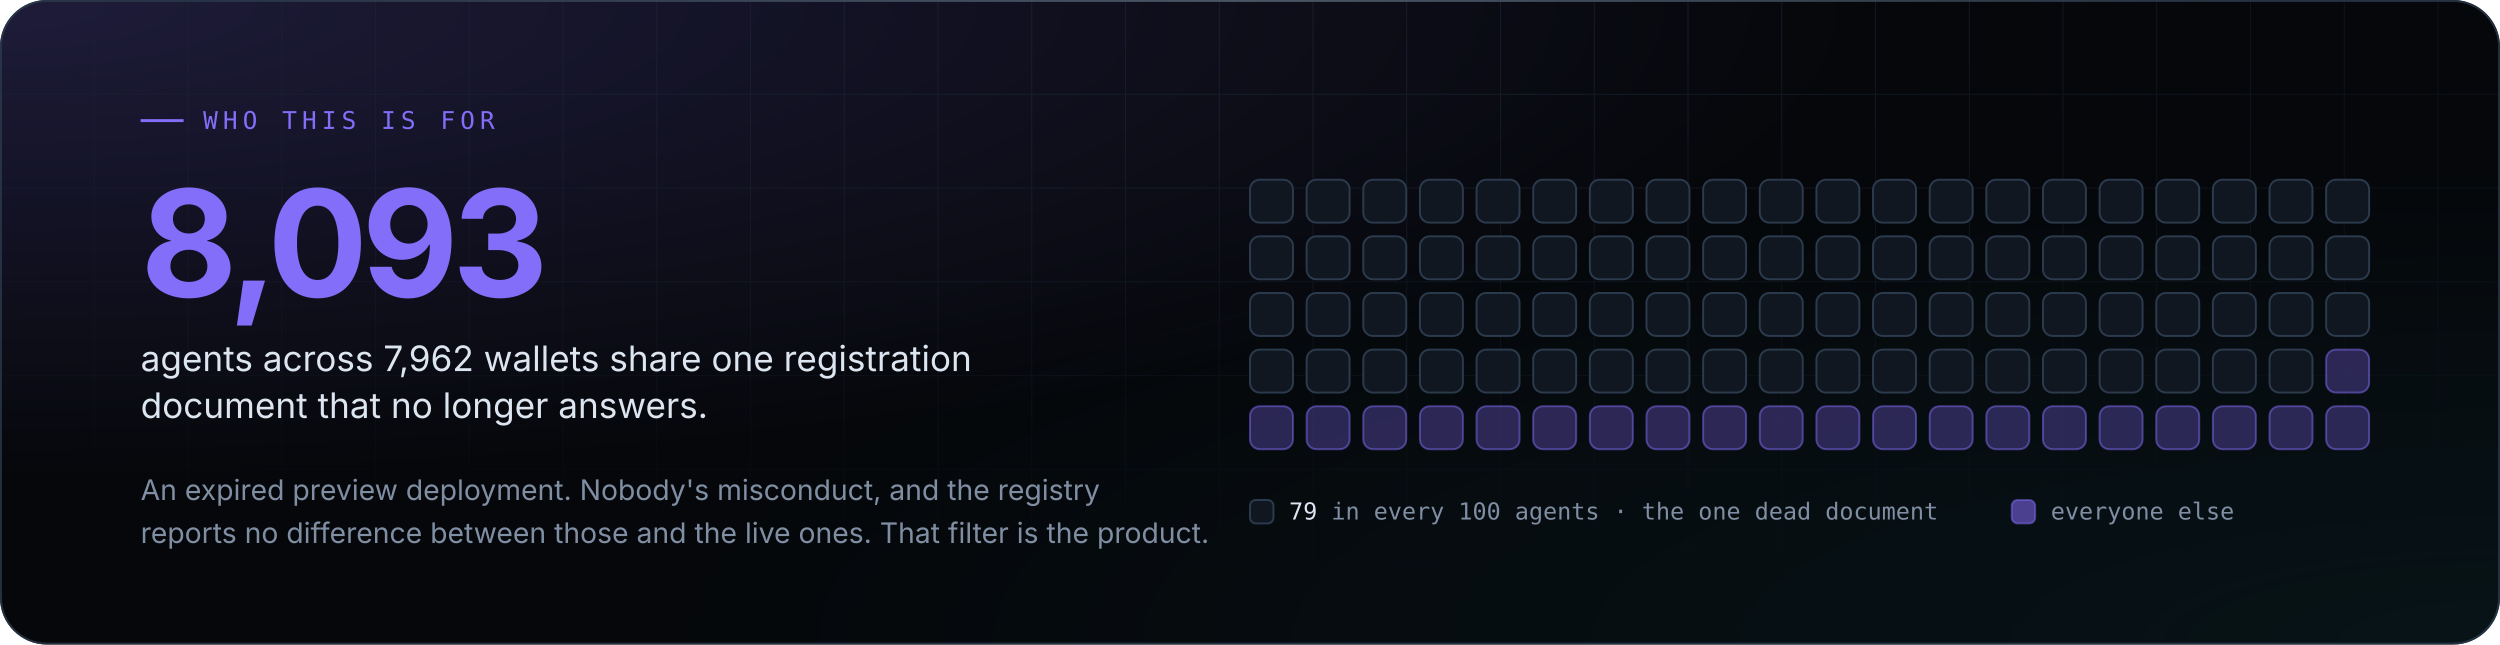
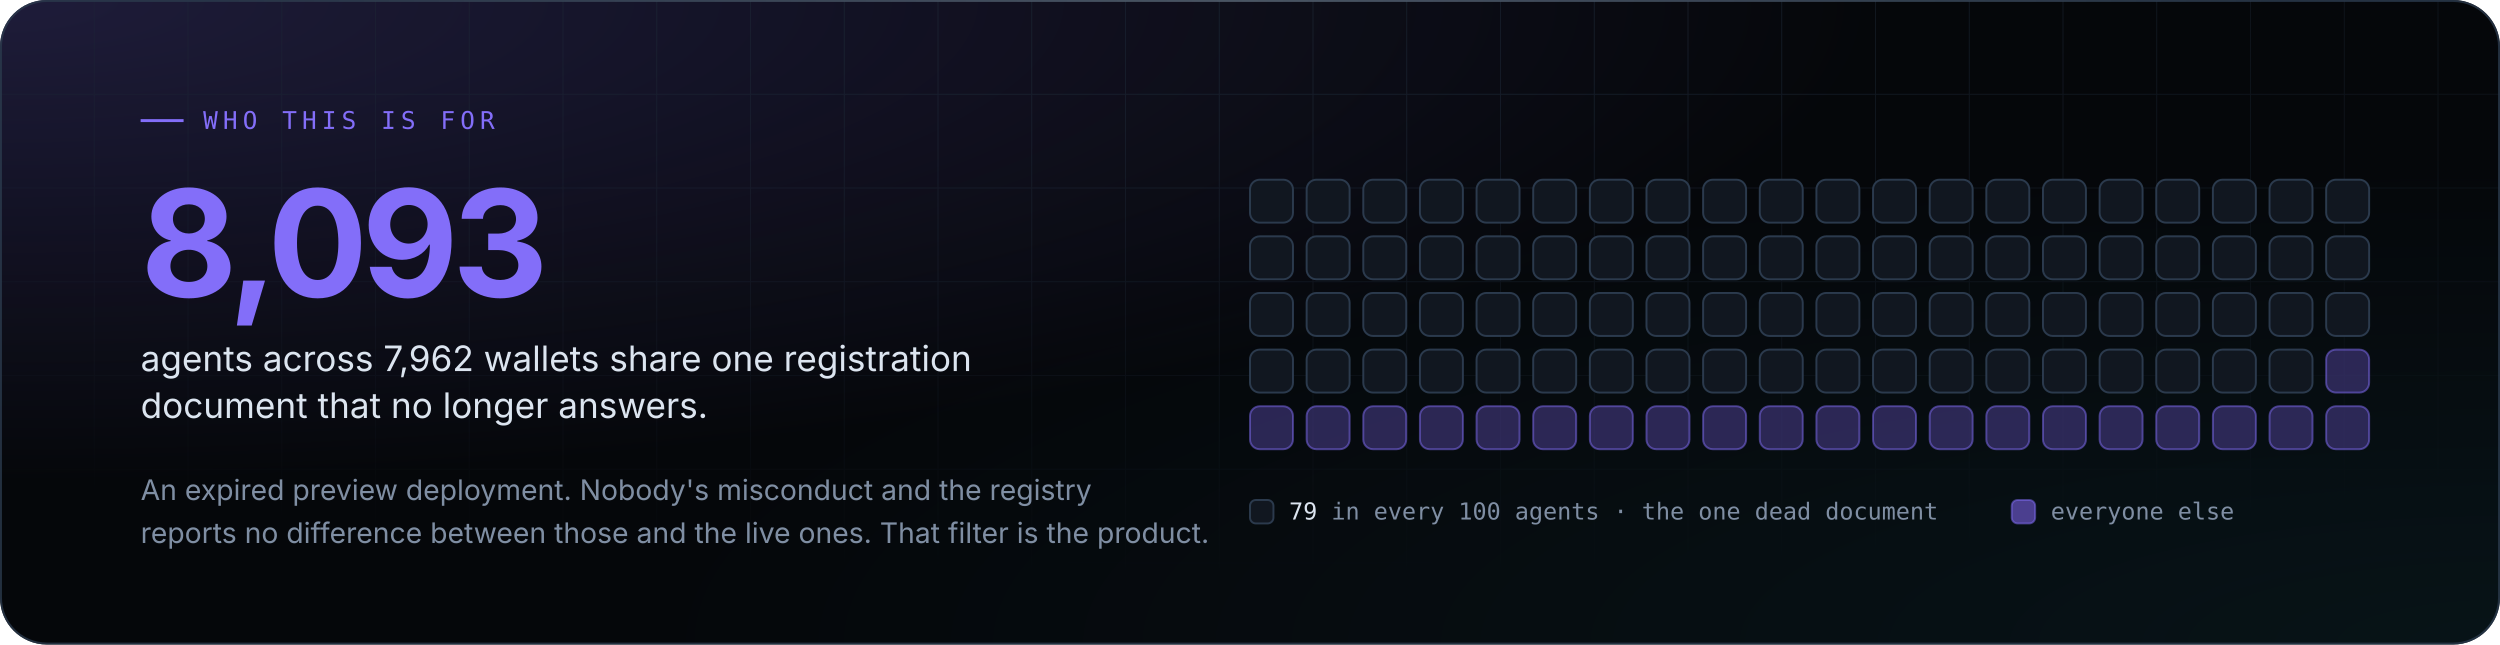
<svg xmlns="http://www.w3.org/2000/svg" width="1280" height="330" viewBox="0 0 1280 330" role="img" aria-label="8,093 of 10,258 agents, across 7,962 wallets, share one registration document that no longer answers.">
  <style>
.sans{font-family:'Space Grotesk','Inter',-apple-system,BlinkMacSystemFont,'Segoe UI',Helvetica,Arial,sans-serif}
.body{font-family:'Inter',-apple-system,BlinkMacSystemFont,'Segoe UI',Helvetica,Arial,sans-serif}
.mono{font-family:'JetBrains Mono',ui-monospace,SFMono-Regular,Menlo,Consolas,monospace}
.in{animation:in .9s cubic-bezier(.16,1,.3,1) backwards;animation-delay:var(--d,0s)}
@keyframes in{from{opacity:0;transform:translateY(10px)}}
@keyframes spin{to{transform:rotate(360deg)}}

.c{fill:#4b3f8f;fill-opacity:.55;stroke:#836ef9;stroke-opacity:.5;transform-box:fill-box;transform-origin:center;animation:ci .6s cubic-bezier(.16,1,.3,1) backwards}
.c.on{fill:#111720;fill-opacity:1;stroke:#2b3a4d;stroke-opacity:1;animation:ci .6s cubic-bezier(.16,1,.3,1) backwards,dim 5s cubic-bezier(.65,0,.35,1) infinite}
@keyframes ci{from{opacity:0;transform:scale(.4)}}
@keyframes dim{0%,100%{opacity:1}50%{opacity:.55}}

@media (prefers-reduced-motion:reduce){
  *{animation:none!important}
  .rm-hide{opacity:0!important}
}
</style>
  <defs>
    <radialGradient id="g0" cx="0.0" cy="0.0" r=".75">
      <stop offset="0" stop-color="#836ef9" stop-opacity="0.2" />
      <stop offset="1" stop-color="#836ef9" stop-opacity="0" />
    </radialGradient>
    <radialGradient id="g1" cx="1.0" cy="1.0" r=".75">
      <stop offset="0" stop-color="#22d3ee" stop-opacity="0.06" />
      <stop offset="1" stop-color="#22d3ee" stop-opacity="0" />
    </radialGradient>
    <pattern id="grid" width="48" height="48" patternUnits="userSpaceOnUse">
      <path d="M48 0H0V48" fill="none" stroke="#1d2836" stroke-width="1" />
    </pattern>
    <radialGradient id="gridmask-g" cx=".5" cy="0" r=".9">
      <stop offset=".2" stop-color="#fff" stop-opacity=".55" />
      <stop offset="1" stop-color="#fff" stop-opacity="0" />
    </radialGradient>
    <mask id="gridmask">
      <rect width="1280" height="330" fill="url(#gridmask-g)" />
    </mask>
    <linearGradient id="edge" x1="0" x2="1">
      <stop offset="0" stop-color="#fff" stop-opacity="0" />
      <stop offset=".5" stop-color="#fff" stop-opacity=".16" />
      <stop offset="1" stop-color="#fff" stop-opacity="0" />
    </linearGradient>
    <clipPath id="frame">
      <rect width="1280" height="330" rx="24" />
    </clipPath>
  </defs>
  <rect width="1280" height="330" rx="24" fill="#05070a" />
  <g clip-path="url(#frame)">
    <rect width="1280" height="330" rx="24" fill="url(#g0)" />
    <rect width="1280" height="330" rx="24" fill="url(#g1)" />
    <rect width="1280" height="330" fill="url(#grid)" mask="url(#gridmask)" />
  </g>
  <rect x=".5" y=".5" width="1279" height="329" rx="23.5" fill="none" stroke="#2b3a4d" stroke-opacity=".8" />
  <rect x="120" y="0" width="1040" height="1" fill="url(#edge)" />
  <g class="in" style="--d:0s">
    <rect x="72" y="61" width="22" height="1.5" fill="#836ef9" />
    <text x="104" y="66" class="mono" font-size="12.5" letter-spacing="2.6" fill="#836ef9">WHO THIS IS FOR</text>
  </g>
  <text x="72" y="152" class="sans in" style="--d:.1s" font-size="76" font-weight="700" letter-spacing="-3" fill="#836ef9">8,093</text>
  <text x="72" y="190" class="body in" style="--d:.2s" font-size="18" fill="#dce5f0">agents across 7,962 wallets share one registration</text>
  <text x="72" y="214" class="body in" style="--d:.2s" font-size="18" fill="#dce5f0">document that no longer answers.</text>
-   <text x="72" y="256" class="body in" style="--d:.3s" font-size="14.5" fill="#7f8ea3">An expired preview deployment. Nobody's misconduct, and the registry</text>
+   <text x="72" y="256" class="body in" style="--d:.3s" font-size="14.5" fill="#7f8ea3">An expired preview deployment. Nobody's misconduct and the registry</text>
  <text x="72" y="278" class="body in" style="--d:.3s" font-size="14.5" fill="#7f8ea3">reports no difference between those and the live ones. That filter is the product.</text>
  <rect x="640" y="92" width="22" height="22" rx="5" class="c on" style="animation-delay:0.30s,2.50s" />
  <rect x="669" y="92" width="22" height="22" rx="5" class="c on" style="animation-delay:0.33s,2.54s" />
  <rect x="698" y="92" width="22" height="22" rx="5" class="c on" style="animation-delay:0.37s,2.57s" />
  <rect x="727" y="92" width="22" height="22" rx="5" class="c on" style="animation-delay:0.41s,2.61s" />
  <rect x="756" y="92" width="22" height="22" rx="5" class="c on" style="animation-delay:0.44s,2.64s" />
  <rect x="785" y="92" width="22" height="22" rx="5" class="c on" style="animation-delay:0.47s,2.68s" />
  <rect x="814" y="92" width="22" height="22" rx="5" class="c on" style="animation-delay:0.51s,2.71s" />
  <rect x="843" y="92" width="22" height="22" rx="5" class="c on" style="animation-delay:0.55s,2.75s" />
  <rect x="872" y="92" width="22" height="22" rx="5" class="c on" style="animation-delay:0.58s,2.78s" />
  <rect x="901" y="92" width="22" height="22" rx="5" class="c on" style="animation-delay:0.61s,2.82s" />
  <rect x="930" y="92" width="22" height="22" rx="5" class="c on" style="animation-delay:0.65s,2.85s" />
  <rect x="959" y="92" width="22" height="22" rx="5" class="c on" style="animation-delay:0.69s,2.89s" />
  <rect x="988" y="92" width="22" height="22" rx="5" class="c on" style="animation-delay:0.72s,2.92s" />
  <rect x="1017" y="92" width="22" height="22" rx="5" class="c on" style="animation-delay:0.76s,2.96s" />
  <rect x="1046" y="92" width="22" height="22" rx="5" class="c on" style="animation-delay:0.79s,2.99s" />
  <rect x="1075" y="92" width="22" height="22" rx="5" class="c on" style="animation-delay:0.82s,3.03s" />
  <rect x="1104" y="92" width="22" height="22" rx="5" class="c on" style="animation-delay:0.86s,3.06s" />
  <rect x="1133" y="92" width="22" height="22" rx="5" class="c on" style="animation-delay:0.90s,3.10s" />
  <rect x="1162" y="92" width="22" height="22" rx="5" class="c on" style="animation-delay:0.93s,3.13s" />
  <rect x="1191" y="92" width="22" height="22" rx="5" class="c on" style="animation-delay:0.97s,3.17s" />
  <rect x="640" y="121" width="22" height="22" rx="5" class="c on" style="animation-delay:0.35s,2.55s" />
  <rect x="669" y="121" width="22" height="22" rx="5" class="c on" style="animation-delay:0.39s,2.58s" />
  <rect x="698" y="121" width="22" height="22" rx="5" class="c on" style="animation-delay:0.42s,2.62s" />
  <rect x="727" y="121" width="22" height="22" rx="5" class="c on" style="animation-delay:0.46s,2.66s" />
  <rect x="756" y="121" width="22" height="22" rx="5" class="c on" style="animation-delay:0.49s,2.69s" />
  <rect x="785" y="121" width="22" height="22" rx="5" class="c on" style="animation-delay:0.53s,2.73s" />
  <rect x="814" y="121" width="22" height="22" rx="5" class="c on" style="animation-delay:0.56s,2.76s" />
  <rect x="843" y="121" width="22" height="22" rx="5" class="c on" style="animation-delay:0.59s,2.79s" />
  <rect x="872" y="121" width="22" height="22" rx="5" class="c on" style="animation-delay:0.63s,2.83s" />
  <rect x="901" y="121" width="22" height="22" rx="5" class="c on" style="animation-delay:0.67s,2.87s" />
  <rect x="930" y="121" width="22" height="22" rx="5" class="c on" style="animation-delay:0.70s,2.90s" />
  <rect x="959" y="121" width="22" height="22" rx="5" class="c on" style="animation-delay:0.73s,2.94s" />
  <rect x="988" y="121" width="22" height="22" rx="5" class="c on" style="animation-delay:0.77s,2.97s" />
  <rect x="1017" y="121" width="22" height="22" rx="5" class="c on" style="animation-delay:0.81s,3.01s" />
  <rect x="1046" y="121" width="22" height="22" rx="5" class="c on" style="animation-delay:0.84s,3.04s" />
  <rect x="1075" y="121" width="22" height="22" rx="5" class="c on" style="animation-delay:0.88s,3.08s" />
  <rect x="1104" y="121" width="22" height="22" rx="5" class="c on" style="animation-delay:0.91s,3.11s" />
  <rect x="1133" y="121" width="22" height="22" rx="5" class="c on" style="animation-delay:0.95s,3.15s" />
  <rect x="1162" y="121" width="22" height="22" rx="5" class="c on" style="animation-delay:0.98s,3.18s" />
  <rect x="1191" y="121" width="22" height="22" rx="5" class="c on" style="animation-delay:1.02s,3.22s" />
  <rect x="640" y="150" width="22" height="22" rx="5" class="c on" style="animation-delay:0.40s,2.60s" />
  <rect x="669" y="150" width="22" height="22" rx="5" class="c on" style="animation-delay:0.43s,2.64s" />
  <rect x="698" y="150" width="22" height="22" rx="5" class="c on" style="animation-delay:0.47s,2.67s" />
  <rect x="727" y="150" width="22" height="22" rx="5" class="c on" style="animation-delay:0.51s,2.71s" />
  <rect x="756" y="150" width="22" height="22" rx="5" class="c on" style="animation-delay:0.54s,2.74s" />
  <rect x="785" y="150" width="22" height="22" rx="5" class="c on" style="animation-delay:0.57s,2.78s" />
  <rect x="814" y="150" width="22" height="22" rx="5" class="c on" style="animation-delay:0.61s,2.81s" />
  <rect x="843" y="150" width="22" height="22" rx="5" class="c on" style="animation-delay:0.65s,2.85s" />
  <rect x="872" y="150" width="22" height="22" rx="5" class="c on" style="animation-delay:0.68s,2.88s" />
  <rect x="901" y="150" width="22" height="22" rx="5" class="c on" style="animation-delay:0.72s,2.92s" />
  <rect x="930" y="150" width="22" height="22" rx="5" class="c on" style="animation-delay:0.75s,2.95s" />
  <rect x="959" y="150" width="22" height="22" rx="5" class="c on" style="animation-delay:0.78s,2.99s" />
  <rect x="988" y="150" width="22" height="22" rx="5" class="c on" style="animation-delay:0.82s,3.02s" />
  <rect x="1017" y="150" width="22" height="22" rx="5" class="c on" style="animation-delay:0.85s,3.06s" />
  <rect x="1046" y="150" width="22" height="22" rx="5" class="c on" style="animation-delay:0.89s,3.09s" />
  <rect x="1075" y="150" width="22" height="22" rx="5" class="c on" style="animation-delay:0.93s,3.12s" />
  <rect x="1104" y="150" width="22" height="22" rx="5" class="c on" style="animation-delay:0.96s,3.16s" />
  <rect x="1133" y="150" width="22" height="22" rx="5" class="c on" style="animation-delay:1.00s,3.20s" />
  <rect x="1162" y="150" width="22" height="22" rx="5" class="c on" style="animation-delay:1.03s,3.23s" />
  <rect x="1191" y="150" width="22" height="22" rx="5" class="c on" style="animation-delay:1.06s,3.27s" />
  <rect x="640" y="179" width="22" height="22" rx="5" class="c on" style="animation-delay:0.45s,2.65s" />
  <rect x="669" y="179" width="22" height="22" rx="5" class="c on" style="animation-delay:0.48s,2.69s" />
  <rect x="698" y="179" width="22" height="22" rx="5" class="c on" style="animation-delay:0.52s,2.72s" />
  <rect x="727" y="179" width="22" height="22" rx="5" class="c on" style="animation-delay:0.55s,2.75s" />
  <rect x="756" y="179" width="22" height="22" rx="5" class="c on" style="animation-delay:0.59s,2.79s" />
  <rect x="785" y="179" width="22" height="22" rx="5" class="c on" style="animation-delay:0.62s,2.83s" />
  <rect x="814" y="179" width="22" height="22" rx="5" class="c on" style="animation-delay:0.66s,2.86s" />
  <rect x="843" y="179" width="22" height="22" rx="5" class="c on" style="animation-delay:0.70s,2.90s" />
  <rect x="872" y="179" width="22" height="22" rx="5" class="c on" style="animation-delay:0.73s,2.93s" />
  <rect x="901" y="179" width="22" height="22" rx="5" class="c on" style="animation-delay:0.77s,2.97s" />
  <rect x="930" y="179" width="22" height="22" rx="5" class="c on" style="animation-delay:0.80s,3.00s" />
  <rect x="959" y="179" width="22" height="22" rx="5" class="c on" style="animation-delay:0.83s,3.04s" />
  <rect x="988" y="179" width="22" height="22" rx="5" class="c on" style="animation-delay:0.87s,3.07s" />
  <rect x="1017" y="179" width="22" height="22" rx="5" class="c on" style="animation-delay:0.91s,3.11s" />
  <rect x="1046" y="179" width="22" height="22" rx="5" class="c on" style="animation-delay:0.94s,3.14s" />
  <rect x="1075" y="179" width="22" height="22" rx="5" class="c on" style="animation-delay:0.98s,3.18s" />
  <rect x="1104" y="179" width="22" height="22" rx="5" class="c on" style="animation-delay:1.01s,3.21s" />
  <rect x="1133" y="179" width="22" height="22" rx="5" class="c on" style="animation-delay:1.05s,3.25s" />
  <rect x="1162" y="179" width="22" height="22" rx="5" class="c on" style="animation-delay:1.08s,3.28s" />
  <rect x="1191" y="179" width="22" height="22" rx="5" class="c" style="animation-delay:1.11s" />
  <rect x="640" y="208" width="22" height="22" rx="5" class="c" style="animation-delay:0.50s" />
  <rect x="669" y="208" width="22" height="22" rx="5" class="c" style="animation-delay:0.54s" />
  <rect x="698" y="208" width="22" height="22" rx="5" class="c" style="animation-delay:0.57s" />
  <rect x="727" y="208" width="22" height="22" rx="5" class="c" style="animation-delay:0.60s" />
  <rect x="756" y="208" width="22" height="22" rx="5" class="c" style="animation-delay:0.64s" />
  <rect x="785" y="208" width="22" height="22" rx="5" class="c" style="animation-delay:0.68s" />
  <rect x="814" y="208" width="22" height="22" rx="5" class="c" style="animation-delay:0.71s" />
  <rect x="843" y="208" width="22" height="22" rx="5" class="c" style="animation-delay:0.75s" />
  <rect x="872" y="208" width="22" height="22" rx="5" class="c" style="animation-delay:0.78s" />
  <rect x="901" y="208" width="22" height="22" rx="5" class="c" style="animation-delay:0.82s" />
  <rect x="930" y="208" width="22" height="22" rx="5" class="c" style="animation-delay:0.85s" />
  <rect x="959" y="208" width="22" height="22" rx="5" class="c" style="animation-delay:0.89s" />
  <rect x="988" y="208" width="22" height="22" rx="5" class="c" style="animation-delay:0.92s" />
  <rect x="1017" y="208" width="22" height="22" rx="5" class="c" style="animation-delay:0.96s" />
  <rect x="1046" y="208" width="22" height="22" rx="5" class="c" style="animation-delay:0.99s" />
  <rect x="1075" y="208" width="22" height="22" rx="5" class="c" style="animation-delay:1.03s" />
  <rect x="1104" y="208" width="22" height="22" rx="5" class="c" style="animation-delay:1.06s" />
  <rect x="1133" y="208" width="22" height="22" rx="5" class="c" style="animation-delay:1.10s" />
  <rect x="1162" y="208" width="22" height="22" rx="5" class="c" style="animation-delay:1.13s" />
  <rect x="1191" y="208" width="22" height="22" rx="5" class="c" style="animation-delay:1.17s" />
  <g class="in" style="--d:1s">
    <rect x="640" y="256" width="12" height="12" rx="3" fill="#111720" stroke="#2b3a4d" />
    <text x="660" y="266" class="mono" font-size="12" fill="#7f8ea3">
      <tspan fill="#dce5f0">79</tspan> in every 100 agents · the one dead document</text>
    <rect x="1030" y="256" width="12" height="12" rx="3" fill="#4b3f8f" stroke="#836ef9" stroke-opacity=".5" />
    <text x="1050" y="266" class="mono" font-size="12" fill="#7f8ea3">everyone else</text>
  </g>
</svg>
